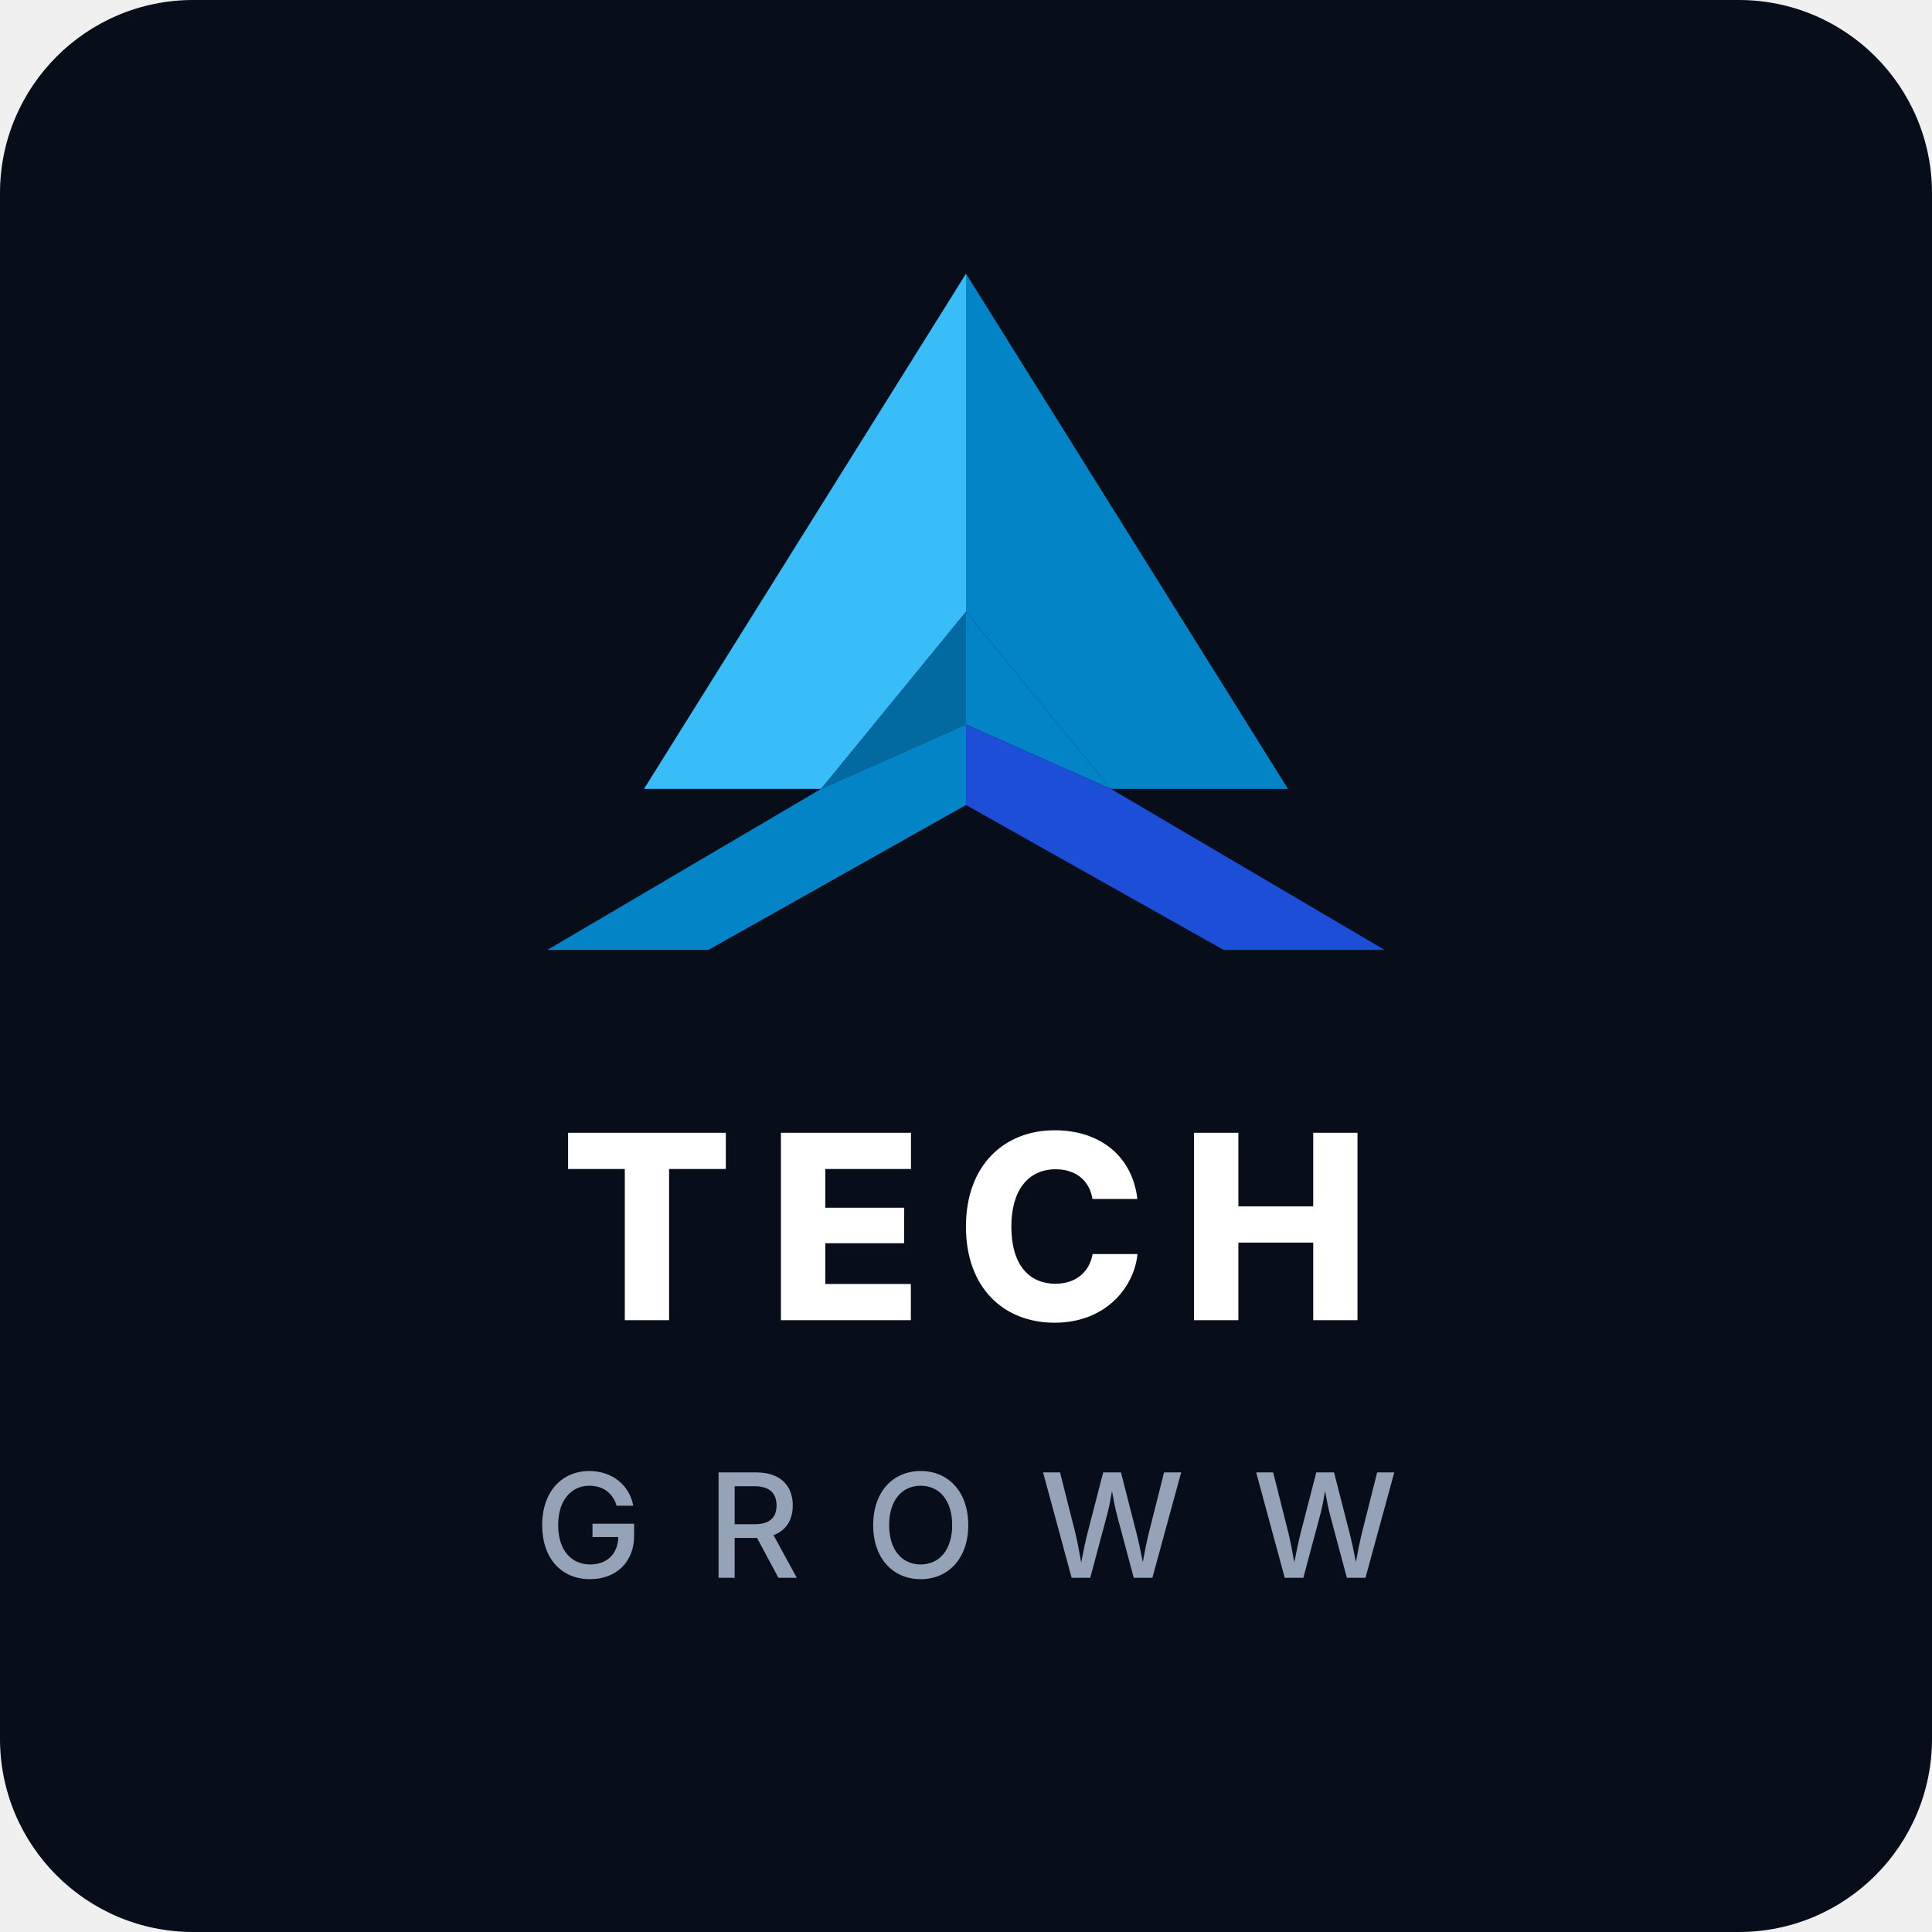
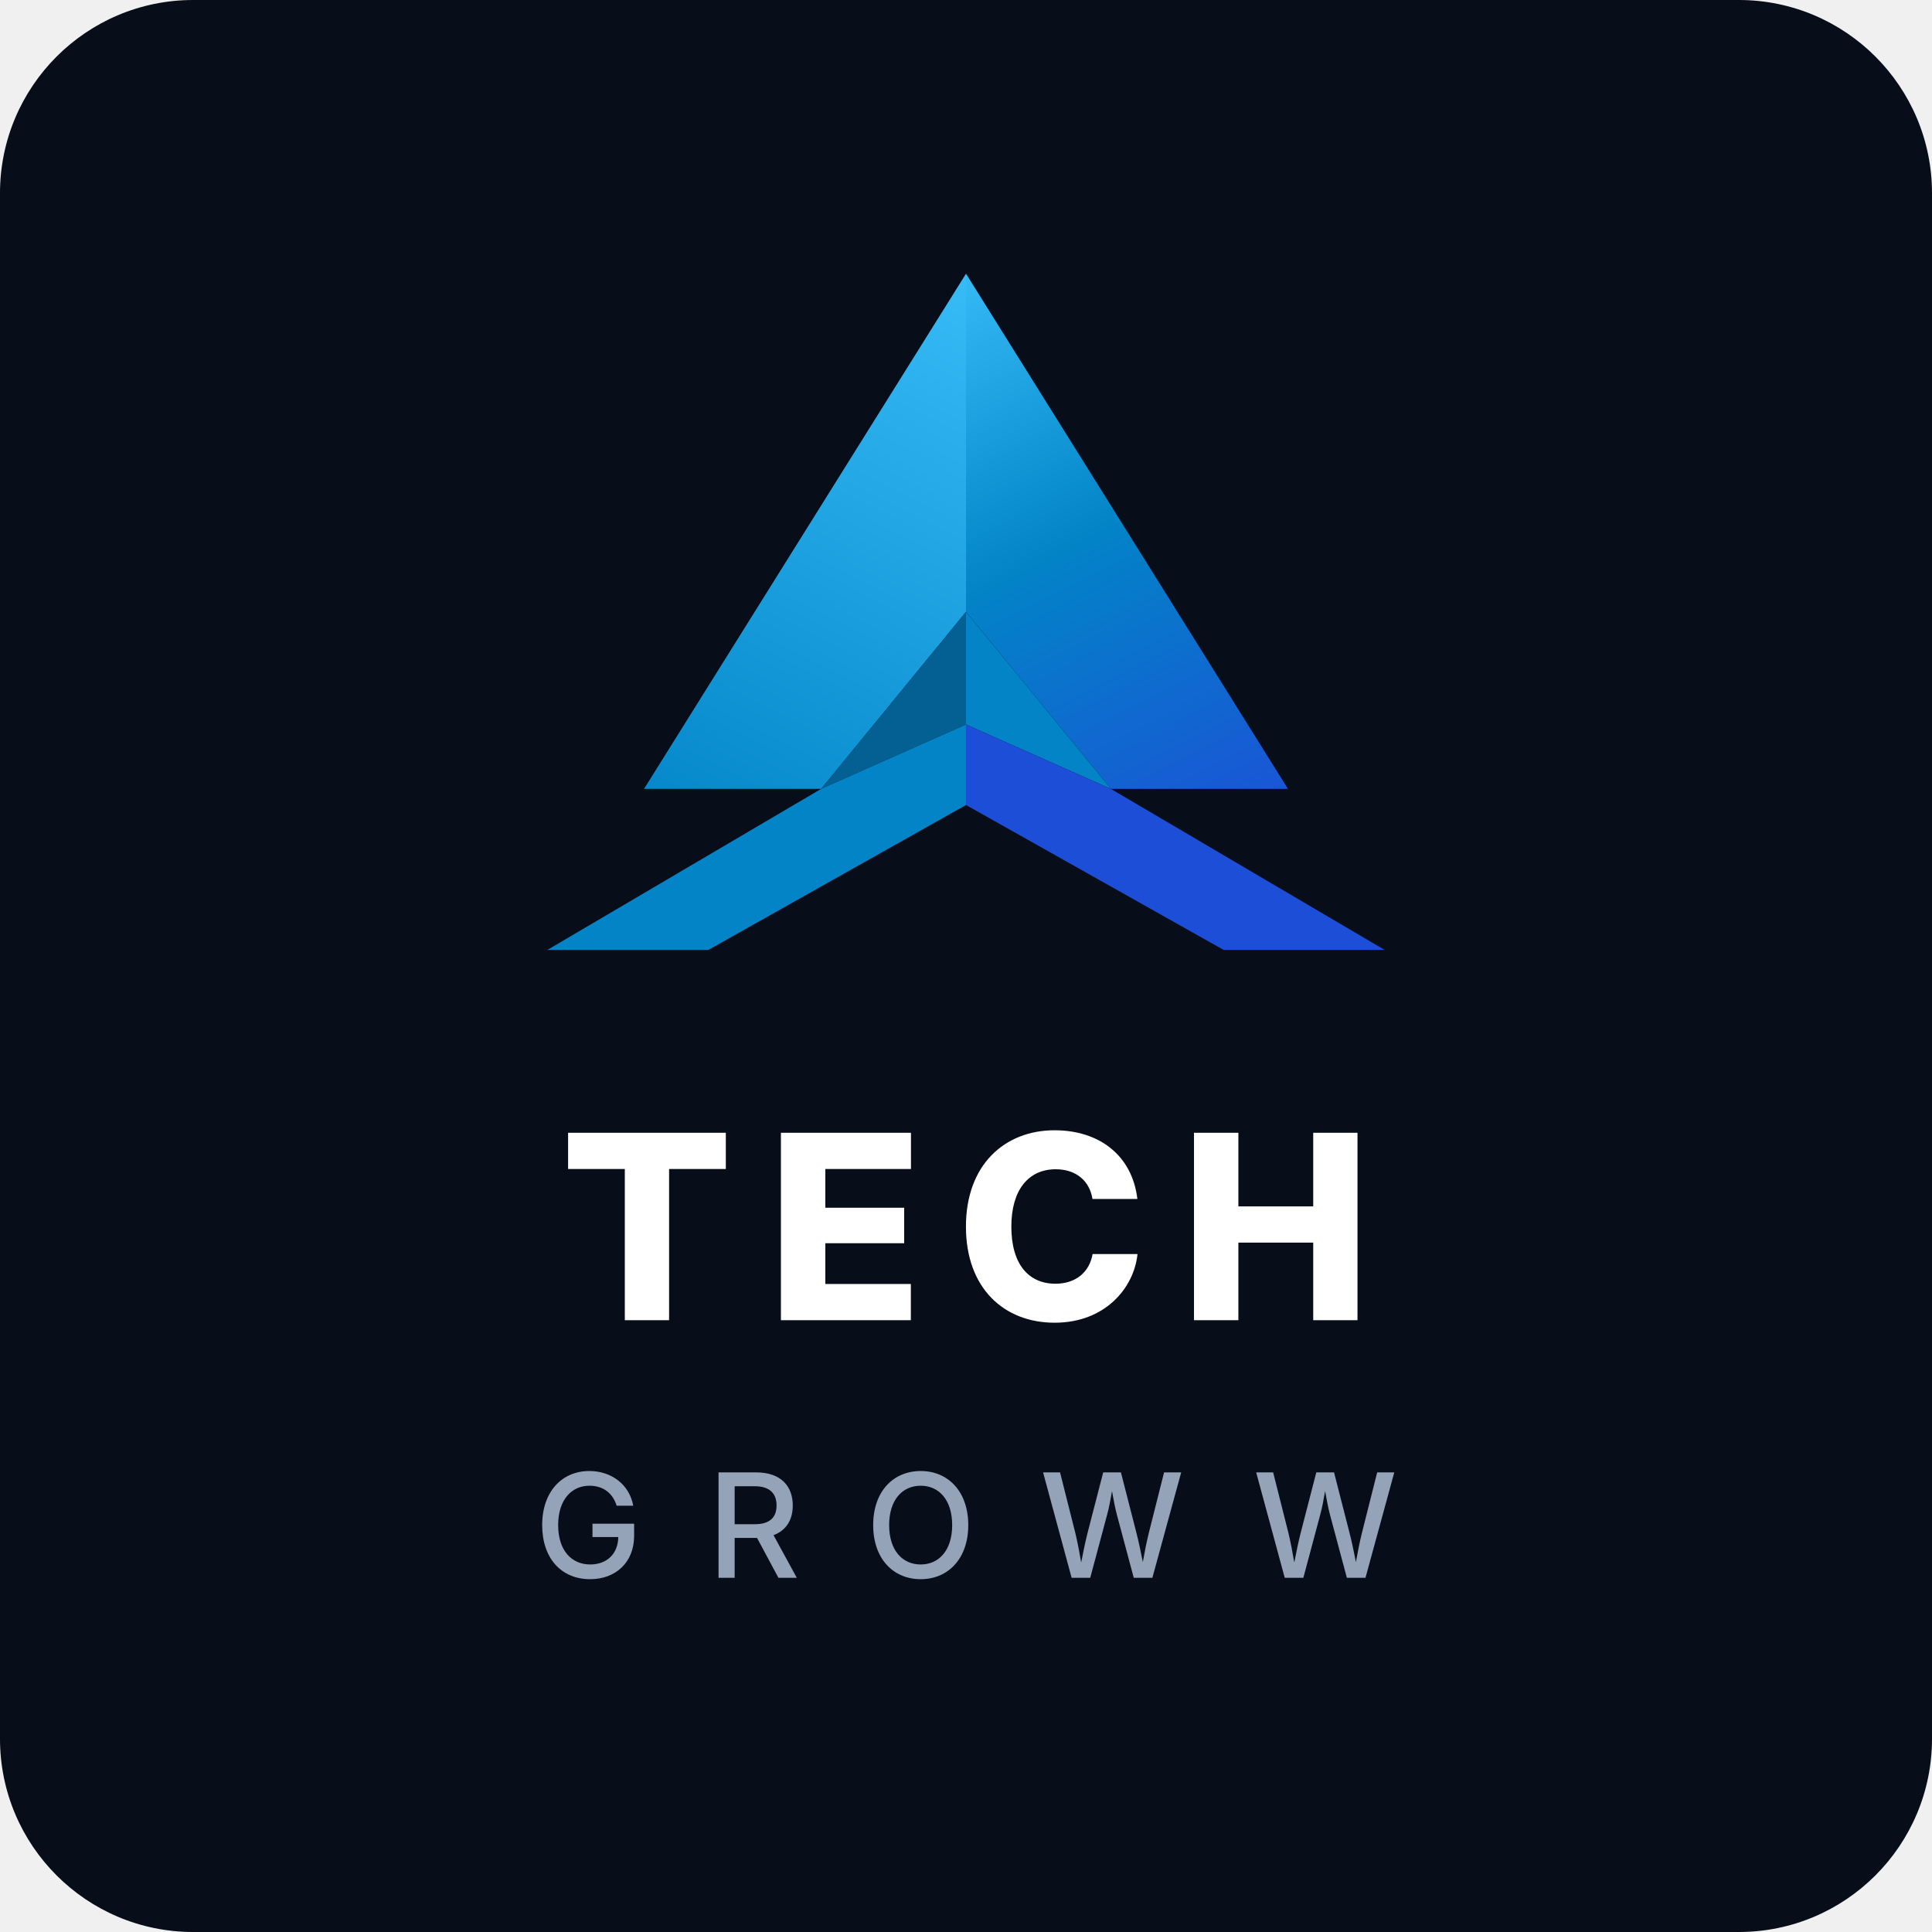
<svg xmlns="http://www.w3.org/2000/svg" viewBox="0 0 240 240" fill="none" role="img" aria-label="Tech Groww stacked logo">
+   <defs>
+     <linearGradient id="tg-st-l" x1="120" y1="32" x2="82" y2="106" gradientUnits="userSpaceOnUse">
+       <stop offset="0%" stop-color="#38BDF8" />
+       <stop offset="100%" stop-color="#0284C7" />
+     </linearGradient>
+     <linearGradient id="tg-st-r" x1="120" y1="32" x2="158" y2="106" gradientUnits="userSpaceOnUse">
+       <stop offset="0%" stop-color="#38BDF8" />
+       <stop offset="45%" stop-color="#0284C7" />
+       <stop offset="100%" stop-color="#1D4ED8" />
+     </linearGradient>
+   </defs>
  <rect width="240" height="240" rx="24" fill="#070D19" />
-   <polygon points="120,34 80,98 102,98 120,76" fill="#38BDF8" />
-   <polygon points="120,34 160,98 138,98 120,76" fill="#0284C7" />
-   <polygon points="120,76 102,98 120,90" fill="#0369A1" />
+   <polygon points="120,34 80,98 102,98 120,76" fill="url(#tg-st-l)" />
+   <polygon points="120,34 160,98 138,98 120,76" fill="url(#tg-st-r)" />
+   <polygon points="120,76 102,98 120,90" fill="#0369A1" opacity="0.9" />
  <polygon points="120,76 138,98 120,90" fill="#0284C7" />
  <polygon points="120,90 102,98 68,118 88,118 120,100" fill="#0284C7" />
  <polygon points="120,90 138,98 172,118 152,118 120,100" fill="#1D4ED8" />
  <text x="120" y="164" text-anchor="middle" fill="#FFFFFF" font-family="system-ui, -apple-system, sans-serif" font-weight="800" font-size="32" letter-spacing="4">TECH</text>
  <text x="120" y="196" text-anchor="middle" fill="#94A3B8" font-family="system-ui, -apple-system, sans-serif" font-weight="500" font-size="18" letter-spacing="8">GROWW</text>
</svg>
